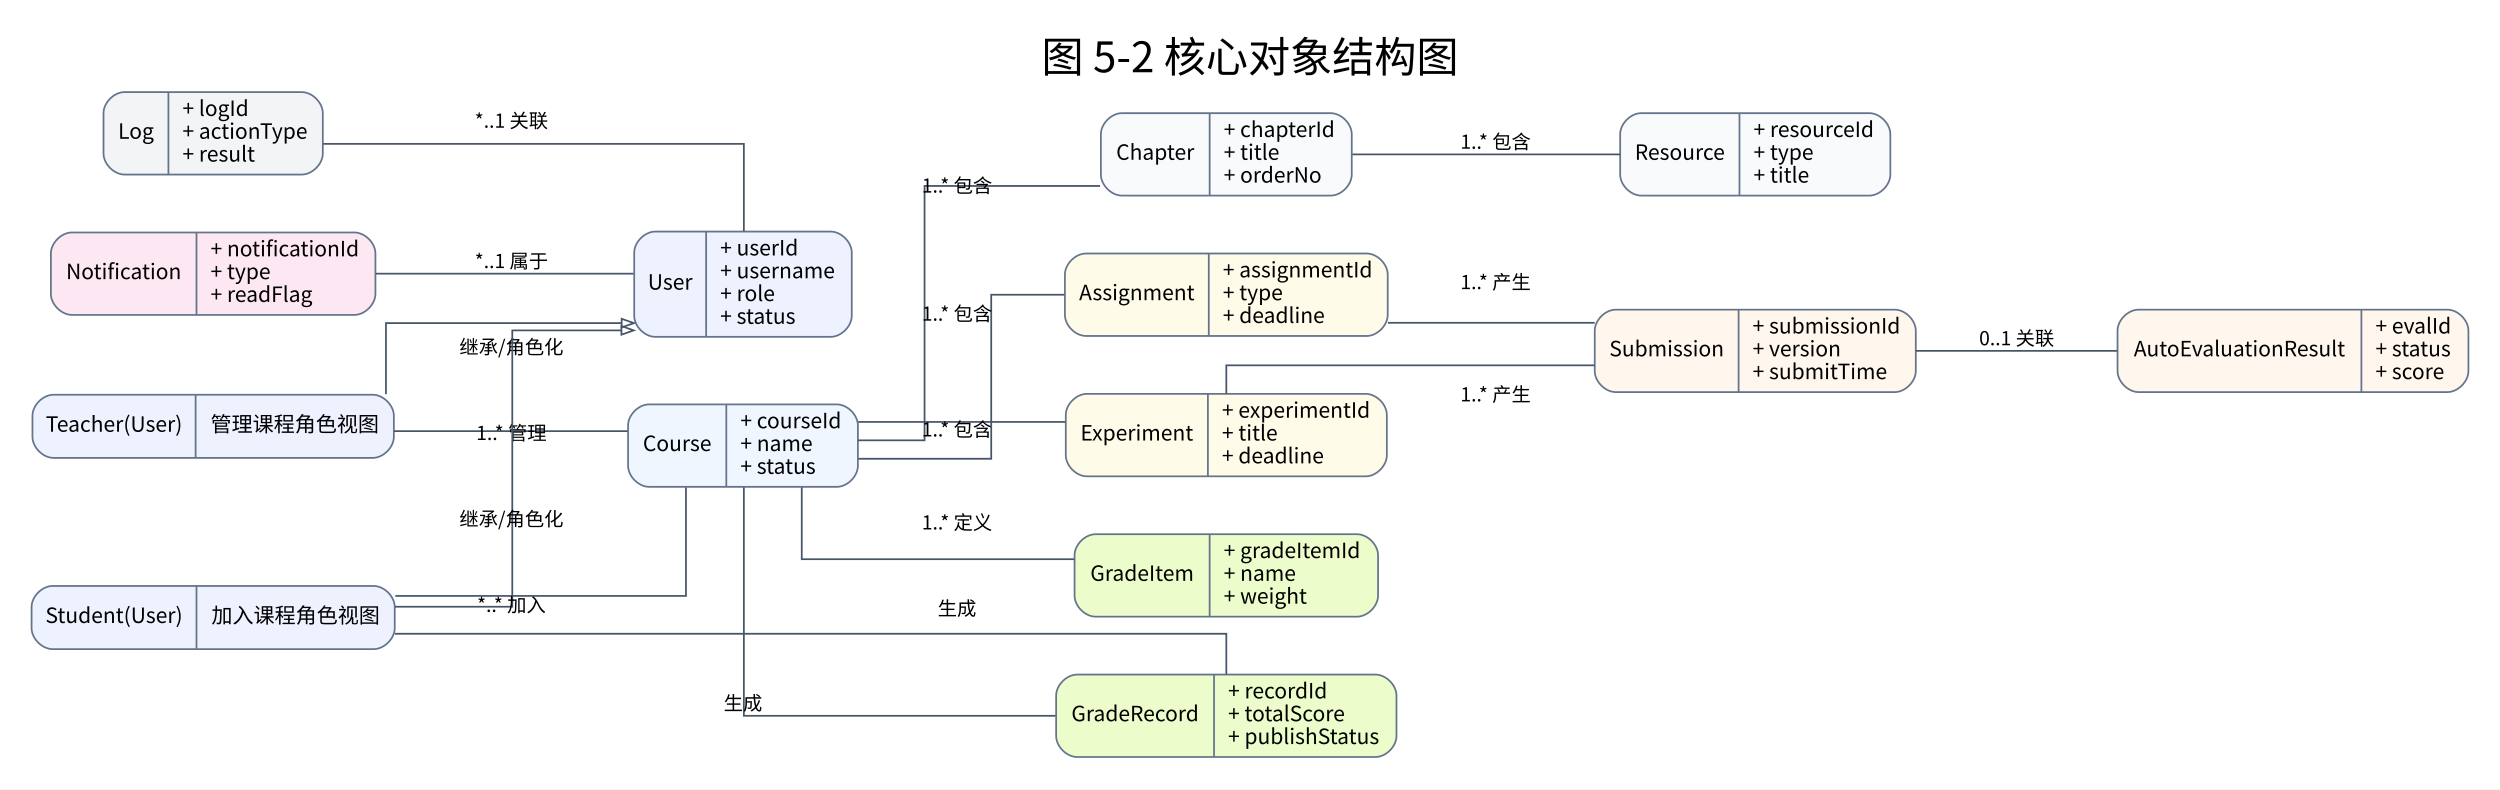
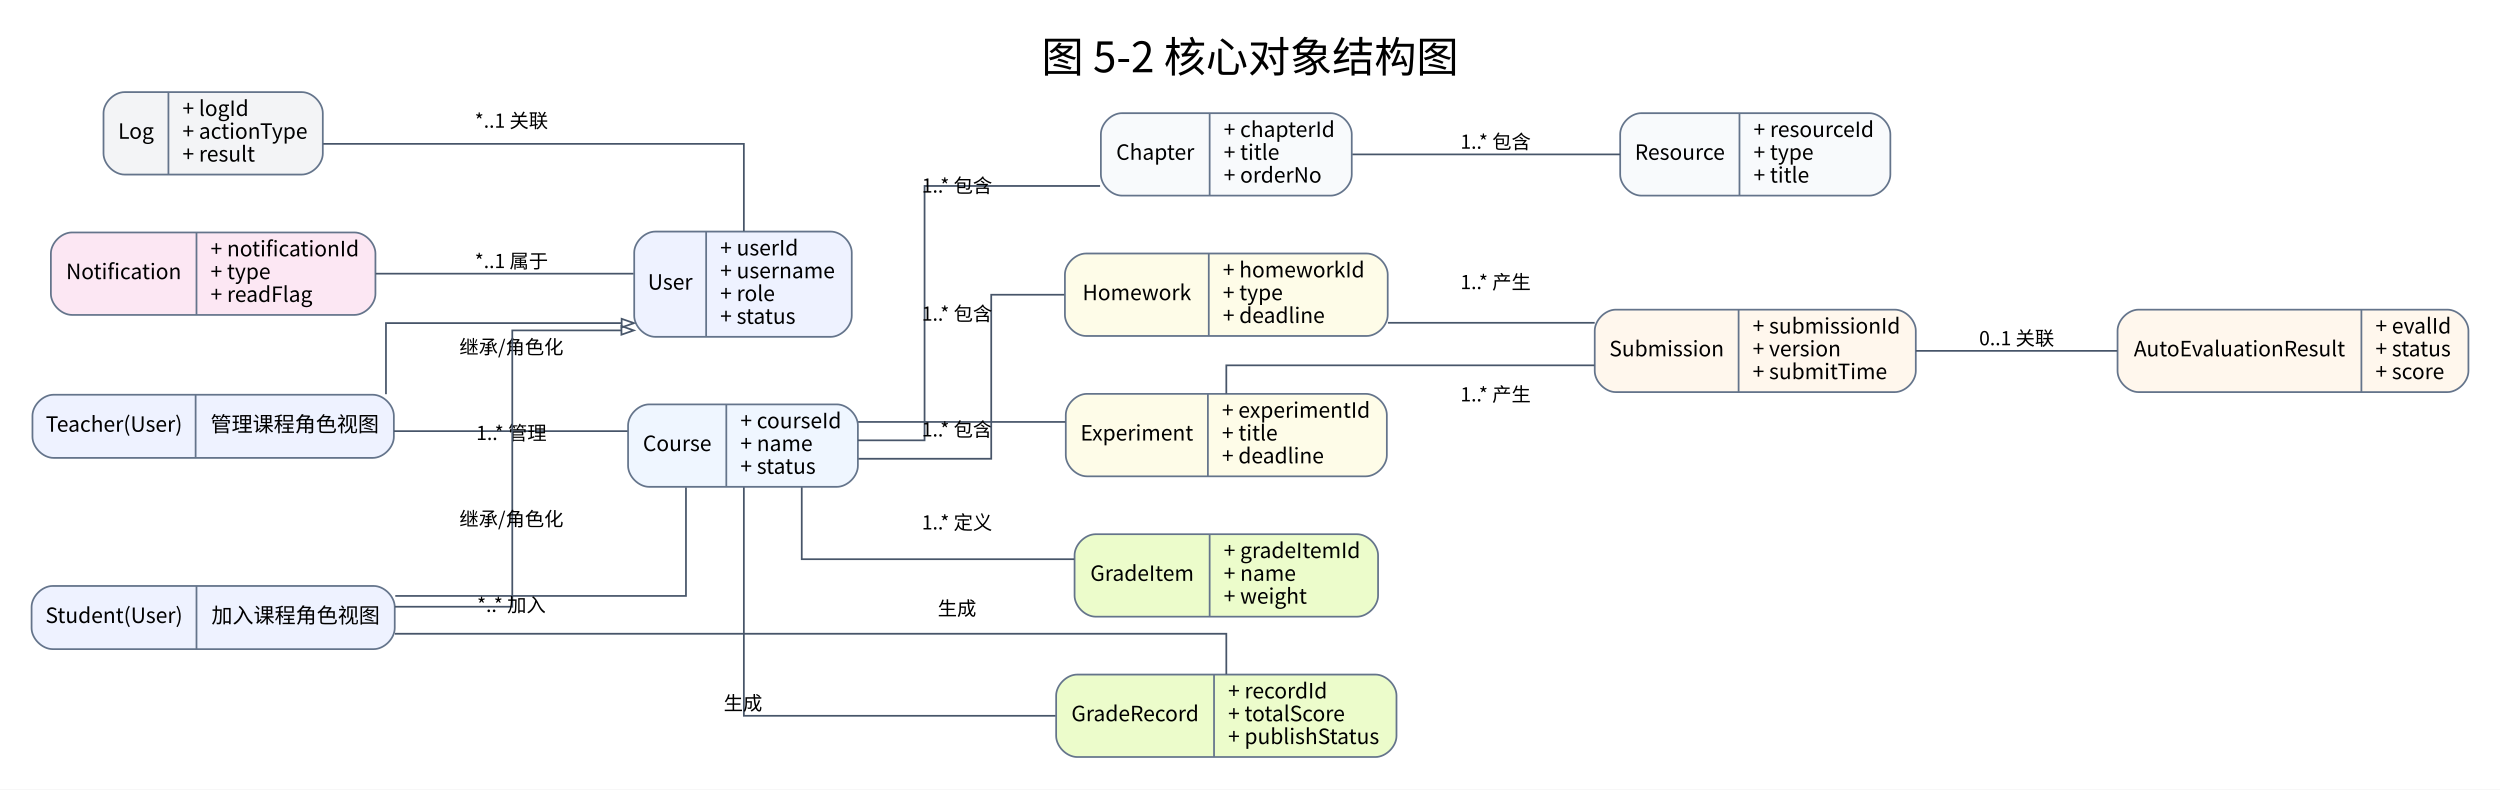
<svg xmlns="http://www.w3.org/2000/svg" width="1425pt" height="450pt" viewBox="0.00 0.00 1425.00 450.00">
  <g id="graph0" class="graph" transform="scale(1 1) rotate(0) translate(18 432)">
    <polygon fill="white" stroke="transparent" points="-18,18 -18,-432 1407,-432 1407,18 -18,18" />
    <text text-anchor="middle" x="694.5" y="-390.8" font-family="Noto Sans CJK SC" font-size="24.00">图 5-2 核心对象结构图</text>
    <g id="node1" class="node">
      <path fill="#eef2ff" stroke="#64748b" d="M355.5,-240C355.5,-240 455.5,-240 455.5,-240 461.5,-240 467.5,-246 467.5,-252 467.5,-252 467.5,-288 467.5,-288 467.5,-294 461.5,-300 455.5,-300 455.5,-300 355.5,-300 355.5,-300 349.5,-300 343.5,-294 343.5,-288 343.5,-288 343.5,-252 343.5,-252 343.5,-246 349.5,-240 355.5,-240" />
      <text text-anchor="middle" x="364" y="-266.9" font-family="Noto Sans CJK SC" font-size="12.00">User</text>
      <polyline fill="none" stroke="#64748b" points="384.5,-240 384.5,-300 " />
      <text text-anchor="start" x="392.5" y="-286.4" font-family="Noto Sans CJK SC" font-size="12.00">+ userId</text>
      <text text-anchor="start" x="392.5" y="-273.4" font-family="Noto Sans CJK SC" font-size="12.00">+ username</text>
      <text text-anchor="start" x="392.5" y="-260.4" font-family="Noto Sans CJK SC" font-size="12.00">+ role</text>
      <text text-anchor="start" x="392.5" y="-247.4" font-family="Noto Sans CJK SC" font-size="12.00">+ status</text>
    </g>
    <g id="node2" class="node">
      <path fill="#eff6ff" stroke="#64748b" d="M352,-154.5C352,-154.5 459,-154.5 459,-154.5 465,-154.5 471,-160.5 471,-166.5 471,-166.5 471,-189.5 471,-189.5 471,-195.5 465,-201.5 459,-201.5 459,-201.5 352,-201.5 352,-201.5 346,-201.5 340,-195.5 340,-189.5 340,-189.5 340,-166.5 340,-166.5 340,-160.5 346,-154.5 352,-154.5" />
      <text text-anchor="middle" x="368" y="-174.9" font-family="Noto Sans CJK SC" font-size="12.00">Course</text>
      <polyline fill="none" stroke="#64748b" points="396,-154.5 396,-201.5 " />
      <text text-anchor="start" x="404" y="-187.9" font-family="Noto Sans CJK SC" font-size="12.00">+ courseId</text>
      <text text-anchor="start" x="404" y="-174.9" font-family="Noto Sans CJK SC" font-size="12.00">+ name</text>
      <text text-anchor="start" x="404" y="-161.9" font-family="Noto Sans CJK SC" font-size="12.00">+ status</text>
    </g>
    <g id="node3" class="node">
      <path fill="#f8fafc" stroke="#64748b" d="M621.5,-320.5C621.5,-320.5 740.5,-320.5 740.5,-320.5 746.5,-320.5 752.5,-326.5 752.5,-332.5 752.5,-332.5 752.5,-355.5 752.5,-355.5 752.5,-361.5 746.5,-367.5 740.5,-367.5 740.5,-367.5 621.5,-367.5 621.5,-367.5 615.5,-367.5 609.5,-361.5 609.5,-355.5 609.5,-355.5 609.5,-332.5 609.5,-332.5 609.5,-326.5 615.5,-320.5 621.5,-320.5" />
      <text text-anchor="middle" x="640.5" y="-340.9" font-family="Noto Sans CJK SC" font-size="12.00">Chapter</text>
      <polyline fill="none" stroke="#64748b" points="671.5,-320.5 671.5,-367.5 " />
      <text text-anchor="start" x="679.5" y="-353.9" font-family="Noto Sans CJK SC" font-size="12.00">+ chapterId</text>
      <text text-anchor="start" x="679.5" y="-340.9" font-family="Noto Sans CJK SC" font-size="12.00">+ title</text>
      <text text-anchor="start" x="679.5" y="-327.9" font-family="Noto Sans CJK SC" font-size="12.00">+ orderNo</text>
    </g>
    <g id="edge5" class="edge">
      <path fill="none" stroke="#475569" d="M471.05,-181C491.59,-181 509,-181 509,-181 509,-181 509,-326 509,-326 509,-326 561.92,-326 609.05,-326" />
      <text text-anchor="middle" x="527.5" y="-322.2" font-family="Noto Sans CJK SC" font-size="11.00">1..* 包含</text>
    </g>
    <g id="node5" class="node">
      <path fill="#fefce8" stroke="#64748b" d="M601.5,-160.5C601.5,-160.5 760.5,-160.5 760.5,-160.5 766.5,-160.5 772.5,-166.5 772.5,-172.5 772.5,-172.5 772.5,-195.5 772.5,-195.5 772.5,-201.5 766.5,-207.5 760.5,-207.5 760.5,-207.5 601.5,-207.5 601.5,-207.5 595.5,-207.5 589.5,-201.5 589.5,-195.5 589.5,-195.5 589.5,-172.5 589.5,-172.5 589.5,-166.5 595.5,-160.5 601.5,-160.5" />
      <text text-anchor="middle" x="630" y="-180.9" font-family="Noto Sans CJK SC" font-size="12.00">Experiment</text>
      <polyline fill="none" stroke="#64748b" points="670.5,-160.5 670.5,-207.5 " />
      <text text-anchor="start" x="678.5" y="-193.9" font-family="Noto Sans CJK SC" font-size="12.00">+ experimentId</text>
      <text text-anchor="start" x="678.5" y="-180.9" font-family="Noto Sans CJK SC" font-size="12.00">+ title</text>
      <text text-anchor="start" x="678.5" y="-167.9" font-family="Noto Sans CJK SC" font-size="12.00">+ deadline</text>
    </g>
    <g id="edge7" class="edge">
      <path fill="none" stroke="#475569" d="M471.14,-191.5C506.47,-191.5 550.62,-191.5 589.29,-191.5" />
      <text text-anchor="middle" x="527.5" y="-183.2" font-family="Noto Sans CJK SC" font-size="11.00">1..* 包含</text>
    </g>
    <g id="node6" class="node">
      <path fill="#fefce8" stroke="#64748b" d="M601,-240.5C601,-240.5 761,-240.5 761,-240.5 767,-240.5 773,-246.5 773,-252.5 773,-252.5 773,-275.5 773,-275.5 773,-281.5 767,-287.5 761,-287.5 761,-287.5 601,-287.5 601,-287.5 595,-287.5 589,-281.5 589,-275.5 589,-275.5 589,-252.5 589,-252.5 589,-246.5 595,-240.5 601,-240.5" />
-       <text text-anchor="middle" x="630" y="-260.9" font-family="Noto Sans CJK SC" font-size="12.00">Assignment</text>
+       <text text-anchor="middle" x="630" y="-260.9" font-family="Noto Sans CJK SC" font-size="12.00">Homework</text>
      <polyline fill="none" stroke="#64748b" points="671,-240.5 671,-287.5 " />
-       <text text-anchor="start" x="679" y="-273.9" font-family="Noto Sans CJK SC" font-size="12.00">+ assignmentId</text>
+       <text text-anchor="start" x="679" y="-273.9" font-family="Noto Sans CJK SC" font-size="12.00">+ homeworkId</text>
      <text text-anchor="start" x="679" y="-260.9" font-family="Noto Sans CJK SC" font-size="12.00">+ type</text>
      <text text-anchor="start" x="679" y="-247.9" font-family="Noto Sans CJK SC" font-size="12.00">+ deadline</text>
    </g>
    <g id="edge8" class="edge">
      <path fill="none" stroke="#475569" d="M471.28,-170.5C508.23,-170.5 547,-170.5 547,-170.5 547,-170.5 547,-264 547,-264 547,-264 565.45,-264 588.66,-264" />
      <text text-anchor="middle" x="527.5" y="-249.2" font-family="Noto Sans CJK SC" font-size="11.00">1..* 包含</text>
    </g>
    <g id="node9" class="node">
      <path fill="#ecfccb" stroke="#64748b" d="M606.5,-80.5C606.5,-80.5 755.5,-80.5 755.5,-80.5 761.5,-80.5 767.5,-86.5 767.5,-92.5 767.5,-92.5 767.5,-115.5 767.5,-115.5 767.5,-121.5 761.5,-127.5 755.5,-127.5 755.5,-127.5 606.5,-127.5 606.5,-127.5 600.5,-127.5 594.5,-121.5 594.5,-115.5 594.5,-115.5 594.5,-92.5 594.5,-92.5 594.5,-86.5 600.5,-80.5 606.5,-80.5" />
      <text text-anchor="middle" x="633" y="-100.9" font-family="Noto Sans CJK SC" font-size="12.00">GradeItem</text>
      <polyline fill="none" stroke="#64748b" points="671.5,-80.5 671.5,-127.5 " />
      <text text-anchor="start" x="679.5" y="-113.9" font-family="Noto Sans CJK SC" font-size="12.00">+ gradeItemId</text>
      <text text-anchor="start" x="679.5" y="-100.9" font-family="Noto Sans CJK SC" font-size="12.00">+ name</text>
      <text text-anchor="start" x="679.5" y="-87.9" font-family="Noto Sans CJK SC" font-size="12.00">+ weight</text>
    </g>
    <g id="edge12" class="edge">
      <path fill="none" stroke="#475569" d="M439,-154.26C439,-135.78 439,-113.25 439,-113.25 439,-113.25 524.88,-113.25 594.32,-113.25" />
      <text text-anchor="middle" x="527.5" y="-130.2" font-family="Noto Sans CJK SC" font-size="11.00">1..* 定义</text>
    </g>
    <g id="node10" class="node">
      <path fill="#ecfccb" stroke="#64748b" d="M596,-0.5C596,-0.5 766,-0.5 766,-0.5 772,-0.5 778,-6.5 778,-12.5 778,-12.5 778,-35.5 778,-35.5 778,-41.5 772,-47.5 766,-47.5 766,-47.5 596,-47.5 596,-47.5 590,-47.5 584,-41.5 584,-35.5 584,-35.5 584,-12.5 584,-12.5 584,-6.5 590,-0.5 596,-0.5" />
      <text text-anchor="middle" x="629" y="-20.9" font-family="Noto Sans CJK SC" font-size="12.00">GradeRecord</text>
      <polyline fill="none" stroke="#64748b" points="674,-0.5 674,-47.5 " />
      <text text-anchor="start" x="682" y="-33.9" font-family="Noto Sans CJK SC" font-size="12.00">+ recordId</text>
      <text text-anchor="start" x="682" y="-20.9" font-family="Noto Sans CJK SC" font-size="12.00">+ totalScore</text>
      <text text-anchor="start" x="682" y="-7.9" font-family="Noto Sans CJK SC" font-size="12.00">+ publishStatus</text>
    </g>
    <g id="edge14" class="edge">
      <path fill="none" stroke="#475569" d="M406,-154.27C406,-111.08 406,-24 406,-24 406,-24 504.55,-24 583.66,-24" />
      <text text-anchor="middle" x="527.5" y="-81.2" font-family="Noto Sans CJK SC" font-size="11.00">生成</text>
    </g>
    <g id="node4" class="node">
      <path fill="#f8fafc" stroke="#64748b" d="M917.5,-320.5C917.5,-320.5 1047.5,-320.5 1047.5,-320.5 1053.5,-320.5 1059.5,-326.5 1059.5,-332.5 1059.5,-332.5 1059.5,-355.5 1059.5,-355.5 1059.5,-361.5 1053.5,-367.5 1047.5,-367.5 1047.5,-367.5 917.5,-367.5 917.5,-367.5 911.5,-367.5 905.5,-361.5 905.5,-355.5 905.5,-355.5 905.5,-332.5 905.5,-332.5 905.5,-326.5 911.5,-320.5 917.5,-320.5" />
      <text text-anchor="middle" x="939.5" y="-340.9" font-family="Noto Sans CJK SC" font-size="12.00">Resource</text>
      <polyline fill="none" stroke="#64748b" points="973.5,-320.5 973.5,-367.5 " />
      <text text-anchor="start" x="981.5" y="-353.9" font-family="Noto Sans CJK SC" font-size="12.00">+ resourceId</text>
      <text text-anchor="start" x="981.5" y="-340.9" font-family="Noto Sans CJK SC" font-size="12.00">+ type</text>
      <text text-anchor="start" x="981.5" y="-327.9" font-family="Noto Sans CJK SC" font-size="12.00">+ title</text>
    </g>
    <g id="edge6" class="edge">
      <path fill="none" stroke="#475569" d="M752.83,-344C798.82,-344 858.44,-344 905.41,-344" />
      <text text-anchor="middle" x="834.5" y="-347.2" font-family="Noto Sans CJK SC" font-size="11.00">1..* 包含</text>
    </g>
    <g id="node7" class="node">
      <path fill="#fff7ed" stroke="#64748b" d="M903,-208.5C903,-208.5 1062,-208.5 1062,-208.5 1068,-208.5 1074,-214.5 1074,-220.5 1074,-220.5 1074,-243.5 1074,-243.5 1074,-249.5 1068,-255.5 1062,-255.5 1062,-255.5 903,-255.5 903,-255.5 897,-255.5 891,-249.5 891,-243.5 891,-243.5 891,-220.5 891,-220.5 891,-214.5 897,-208.5 903,-208.5" />
      <text text-anchor="middle" x="932" y="-228.9" font-family="Noto Sans CJK SC" font-size="12.00">Submission</text>
      <polyline fill="none" stroke="#64748b" points="973,-208.5 973,-255.5 " />
      <text text-anchor="start" x="981" y="-241.9" font-family="Noto Sans CJK SC" font-size="12.00">+ submissionId</text>
      <text text-anchor="start" x="981" y="-228.9" font-family="Noto Sans CJK SC" font-size="12.00">+ version</text>
      <text text-anchor="start" x="981" y="-215.9" font-family="Noto Sans CJK SC" font-size="12.00">+ submitTime</text>
    </g>
    <g id="edge9" class="edge">
      <path fill="none" stroke="#475569" d="M681,-207.58C681,-216.14 681,-223.75 681,-223.75 681,-223.75 802.11,-223.75 890.81,-223.75" />
      <text text-anchor="middle" x="834.5" y="-203.2" font-family="Noto Sans CJK SC" font-size="11.00">1..* 产生</text>
    </g>
    <g id="edge10" class="edge">
      <path fill="none" stroke="#475569" d="M773.1,-248C810.5,-248 853.62,-248 890.97,-248" />
      <text text-anchor="middle" x="834.5" y="-267.2" font-family="Noto Sans CJK SC" font-size="11.00">1..* 产生</text>
    </g>
    <g id="node8" class="node">
      <path fill="#fff7ed" stroke="#64748b" d="M1201,-208.5C1201,-208.5 1377,-208.5 1377,-208.5 1383,-208.5 1389,-214.5 1389,-220.5 1389,-220.5 1389,-243.5 1389,-243.5 1389,-249.5 1383,-255.5 1377,-255.5 1377,-255.5 1201,-255.5 1201,-255.5 1195,-255.5 1189,-249.5 1189,-243.5 1189,-243.5 1189,-220.5 1189,-220.5 1189,-214.5 1195,-208.5 1201,-208.5" />
      <text text-anchor="middle" x="1258.5" y="-228.9" font-family="Noto Sans CJK SC" font-size="12.00">AutoEvaluationResult</text>
      <polyline fill="none" stroke="#64748b" points="1328,-208.5 1328,-255.5 " />
      <text text-anchor="start" x="1336" y="-241.9" font-family="Noto Sans CJK SC" font-size="12.00">+ evalId</text>
      <text text-anchor="start" x="1336" y="-228.9" font-family="Noto Sans CJK SC" font-size="12.00">+ status</text>
      <text text-anchor="start" x="1336" y="-215.9" font-family="Noto Sans CJK SC" font-size="12.00">+ score</text>
    </g>
    <g id="edge11" class="edge">
      <path fill="none" stroke="#475569" d="M1074.04,-232C1110.21,-232 1151.87,-232 1188.83,-232" />
      <text text-anchor="middle" x="1131.5" y="-235.2" font-family="Noto Sans CJK SC" font-size="11.00">0..1 关联</text>
    </g>
    <g id="node11" class="node">
      <path fill="#fce7f3" stroke="#64748b" d="M23,-252.5C23,-252.5 184,-252.5 184,-252.5 190,-252.5 196,-258.5 196,-264.5 196,-264.5 196,-287.5 196,-287.5 196,-293.5 190,-299.5 184,-299.5 184,-299.5 23,-299.5 23,-299.5 17,-299.5 11,-293.5 11,-287.5 11,-287.5 11,-264.5 11,-264.5 11,-258.5 17,-252.5 23,-252.5" />
      <text text-anchor="middle" x="52.5" y="-272.9" font-family="Noto Sans CJK SC" font-size="12.00">Notification</text>
      <polyline fill="none" stroke="#64748b" points="94,-252.5 94,-299.5 " />
      <text text-anchor="start" x="102" y="-285.9" font-family="Noto Sans CJK SC" font-size="12.00">+ notificationId</text>
      <text text-anchor="start" x="102" y="-272.9" font-family="Noto Sans CJK SC" font-size="12.00">+ type</text>
      <text text-anchor="start" x="102" y="-259.9" font-family="Noto Sans CJK SC" font-size="12.00">+ readFlag</text>
    </g>
    <g id="edge15" class="edge">
      <path fill="none" stroke="#475569" d="M196.16,-276C243.84,-276 300.7,-276 343.11,-276" />
      <text text-anchor="middle" x="273.5" y="-279.2" font-family="Noto Sans CJK SC" font-size="11.00">*..1 属于</text>
    </g>
    <g id="node12" class="node">
      <path fill="#f3f4f6" stroke="#64748b" d="M53,-332.5C53,-332.5 154,-332.5 154,-332.5 160,-332.5 166,-338.5 166,-344.5 166,-344.5 166,-367.5 166,-367.5 166,-373.5 160,-379.5 154,-379.5 154,-379.5 53,-379.5 53,-379.5 47,-379.5 41,-373.5 41,-367.5 41,-367.5 41,-344.5 41,-344.5 41,-338.5 47,-332.5 53,-332.5" />
      <text text-anchor="middle" x="59.5" y="-352.9" font-family="Noto Sans CJK SC" font-size="12.00">Log</text>
      <polyline fill="none" stroke="#64748b" points="78,-332.5 78,-379.5 " />
      <text text-anchor="start" x="86" y="-365.9" font-family="Noto Sans CJK SC" font-size="12.00">+ logId</text>
      <text text-anchor="start" x="86" y="-352.9" font-family="Noto Sans CJK SC" font-size="12.00">+ actionType</text>
      <text text-anchor="start" x="86" y="-339.9" font-family="Noto Sans CJK SC" font-size="12.00">+ result</text>
    </g>
    <g id="edge16" class="edge">
      <path fill="none" stroke="#475569" d="M166.18,-350C254.78,-350 406,-350 406,-350 406,-350 406,-322.9 406,-300.24" />
      <text text-anchor="middle" x="273.5" y="-359.2" font-family="Noto Sans CJK SC" font-size="11.00">*..1 关联</text>
    </g>
    <g id="node13" class="node">
      <path fill="#eef2ff" stroke="#64748b" d="M12.5,-171C12.5,-171 194.5,-171 194.5,-171 200.5,-171 206.5,-177 206.5,-183 206.5,-183 206.5,-195 206.5,-195 206.5,-201 200.5,-207 194.5,-207 194.5,-207 12.5,-207 12.5,-207 6.5,-207 0.5,-201 0.5,-195 0.5,-195 0.5,-183 0.5,-183 0.5,-177 6.5,-171 12.5,-171" />
      <text text-anchor="middle" x="47" y="-185.9" font-family="Noto Sans CJK SC" font-size="12.00">Teacher(User)</text>
      <polyline fill="none" stroke="#64748b" points="93.5,-171 93.5,-207 " />
      <text text-anchor="middle" x="150" y="-185.9" font-family="Noto Sans CJK SC" font-size="12.00">管理课程角色视图</text>
    </g>
    <g id="edge1" class="edge">
      <path fill="none" stroke="#475569" d="M202,-207.29C202,-224.56 202,-247.83 202,-247.83 202,-247.83 336.34,-247.83 336.34,-247.83" />
      <polygon fill="none" stroke="#475569" points="336.34,-250.28 343.34,-247.83 336.34,-245.38 336.34,-250.28" />
      <text text-anchor="middle" x="273.5" y="-230.2" font-family="Noto Sans CJK SC" font-size="11.00">继承/角色化</text>
    </g>
    <g id="edge3" class="edge">
      <path fill="none" stroke="#475569" d="M206.59,-186.25C250.67,-186.25 300.84,-186.25 339.76,-186.25" />
      <text text-anchor="middle" x="273.5" y="-181.2" font-family="Noto Sans CJK SC" font-size="11.00">1..* 管理</text>
    </g>
    <g id="node14" class="node">
      <path fill="#eef2ff" stroke="#64748b" d="M12,-62C12,-62 195,-62 195,-62 201,-62 207,-68 207,-74 207,-74 207,-86 207,-86 207,-92 201,-98 195,-98 195,-98 12,-98 12,-98 6,-98 0,-92 0,-86 0,-86 0,-74 0,-74 0,-68 6,-62 12,-62" />
      <text text-anchor="middle" x="47" y="-76.9" font-family="Noto Sans CJK SC" font-size="12.00">Student(User)</text>
      <polyline fill="none" stroke="#64748b" points="94,-62 94,-98 " />
      <text text-anchor="middle" x="150.5" y="-76.9" font-family="Noto Sans CJK SC" font-size="12.00">加入课程角色视图</text>
    </g>
    <g id="edge2" class="edge">
      <path fill="none" stroke="#475569" d="M207.1,-86.17C242.81,-86.17 274,-86.17 274,-86.17 274,-86.17 274,-243.67 274,-243.67 274,-243.67 336.22,-243.67 336.22,-243.67" />
      <polygon fill="none" stroke="#475569" points="336.22,-246.12 343.22,-243.67 336.22,-241.22 336.22,-246.12" />
      <text text-anchor="middle" x="273.5" y="-132.2" font-family="Noto Sans CJK SC" font-size="11.00">继承/角色化</text>
    </g>
    <g id="edge4" class="edge">
      <path fill="none" stroke="#475569" d="M207.31,-92.33C283.23,-92.33 373,-92.33 373,-92.33 373,-92.33 373,-128.79 373,-154.14" />
      <text text-anchor="middle" x="273.5" y="-83.2" font-family="Noto Sans CJK SC" font-size="11.00">*..* 加入</text>
    </g>
    <g id="edge13" class="edge">
      <path fill="none" stroke="#475569" d="M207.08,-70.75C373.27,-70.75 681,-70.75 681,-70.75 681,-70.75 681,-59.24 681,-47.65" />
      <text text-anchor="middle" x="405.5" y="-27.2" font-family="Noto Sans CJK SC" font-size="11.00">生成</text>
    </g>
  </g>
</svg>
